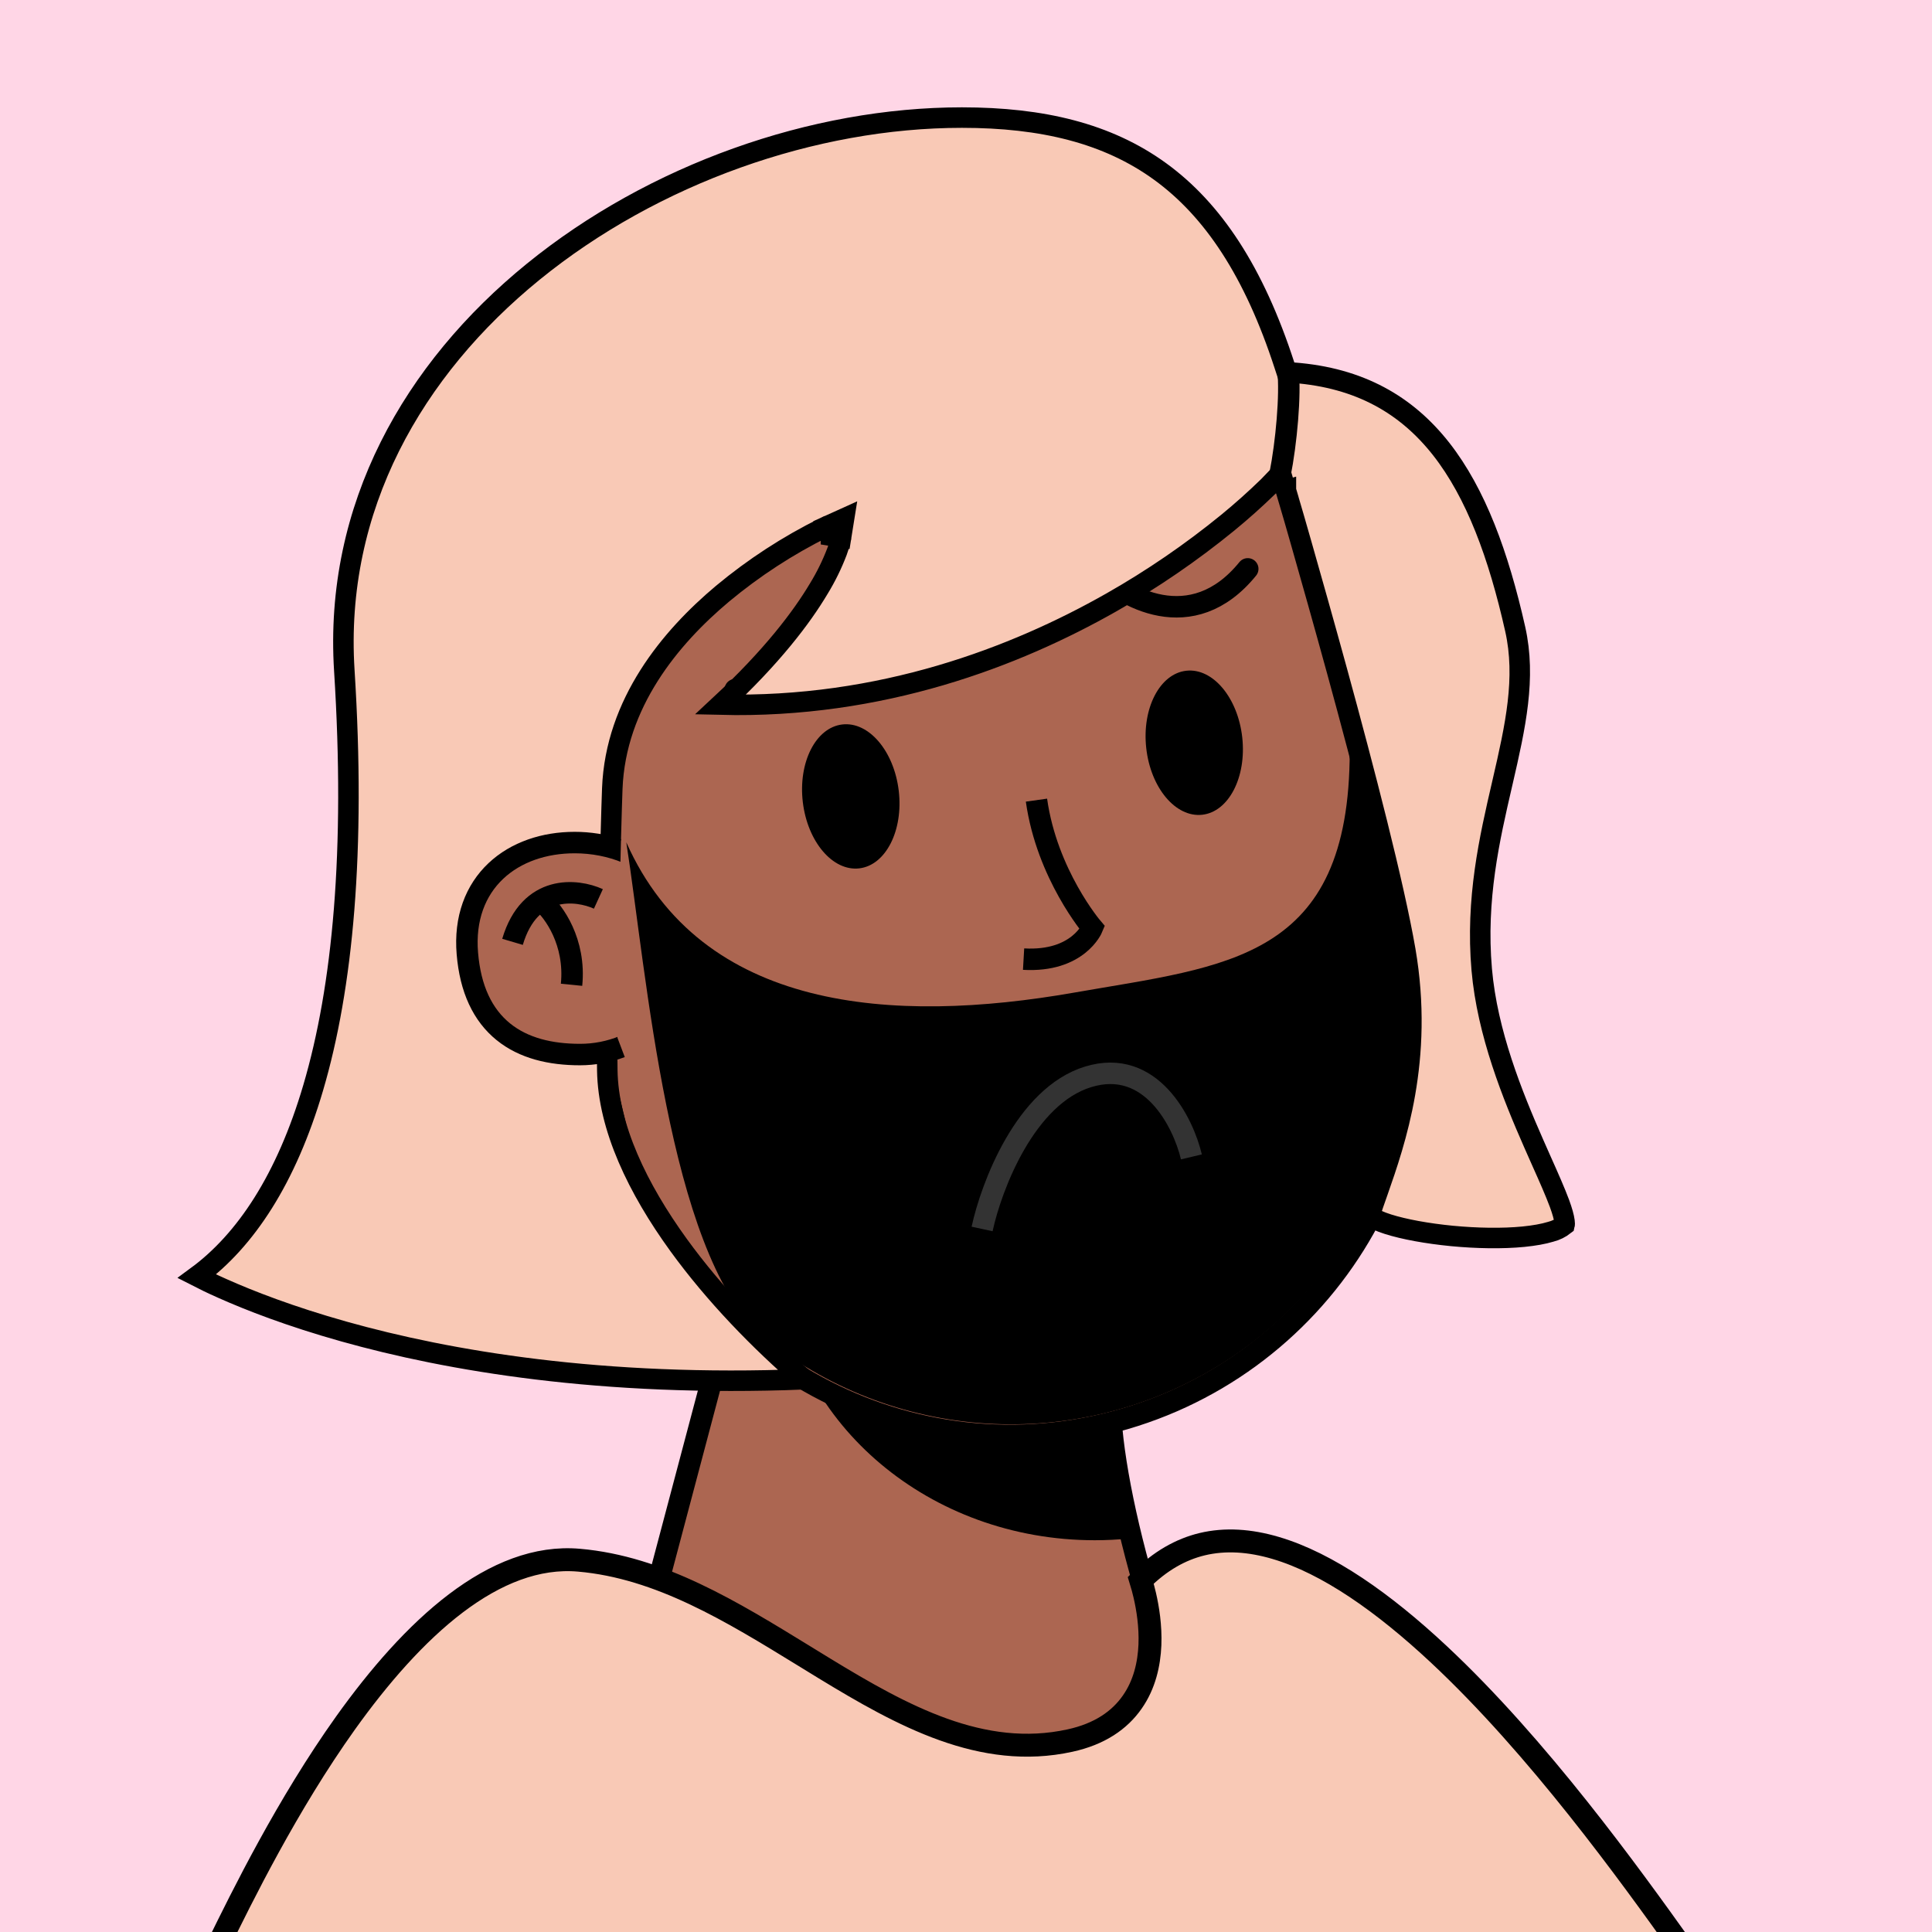
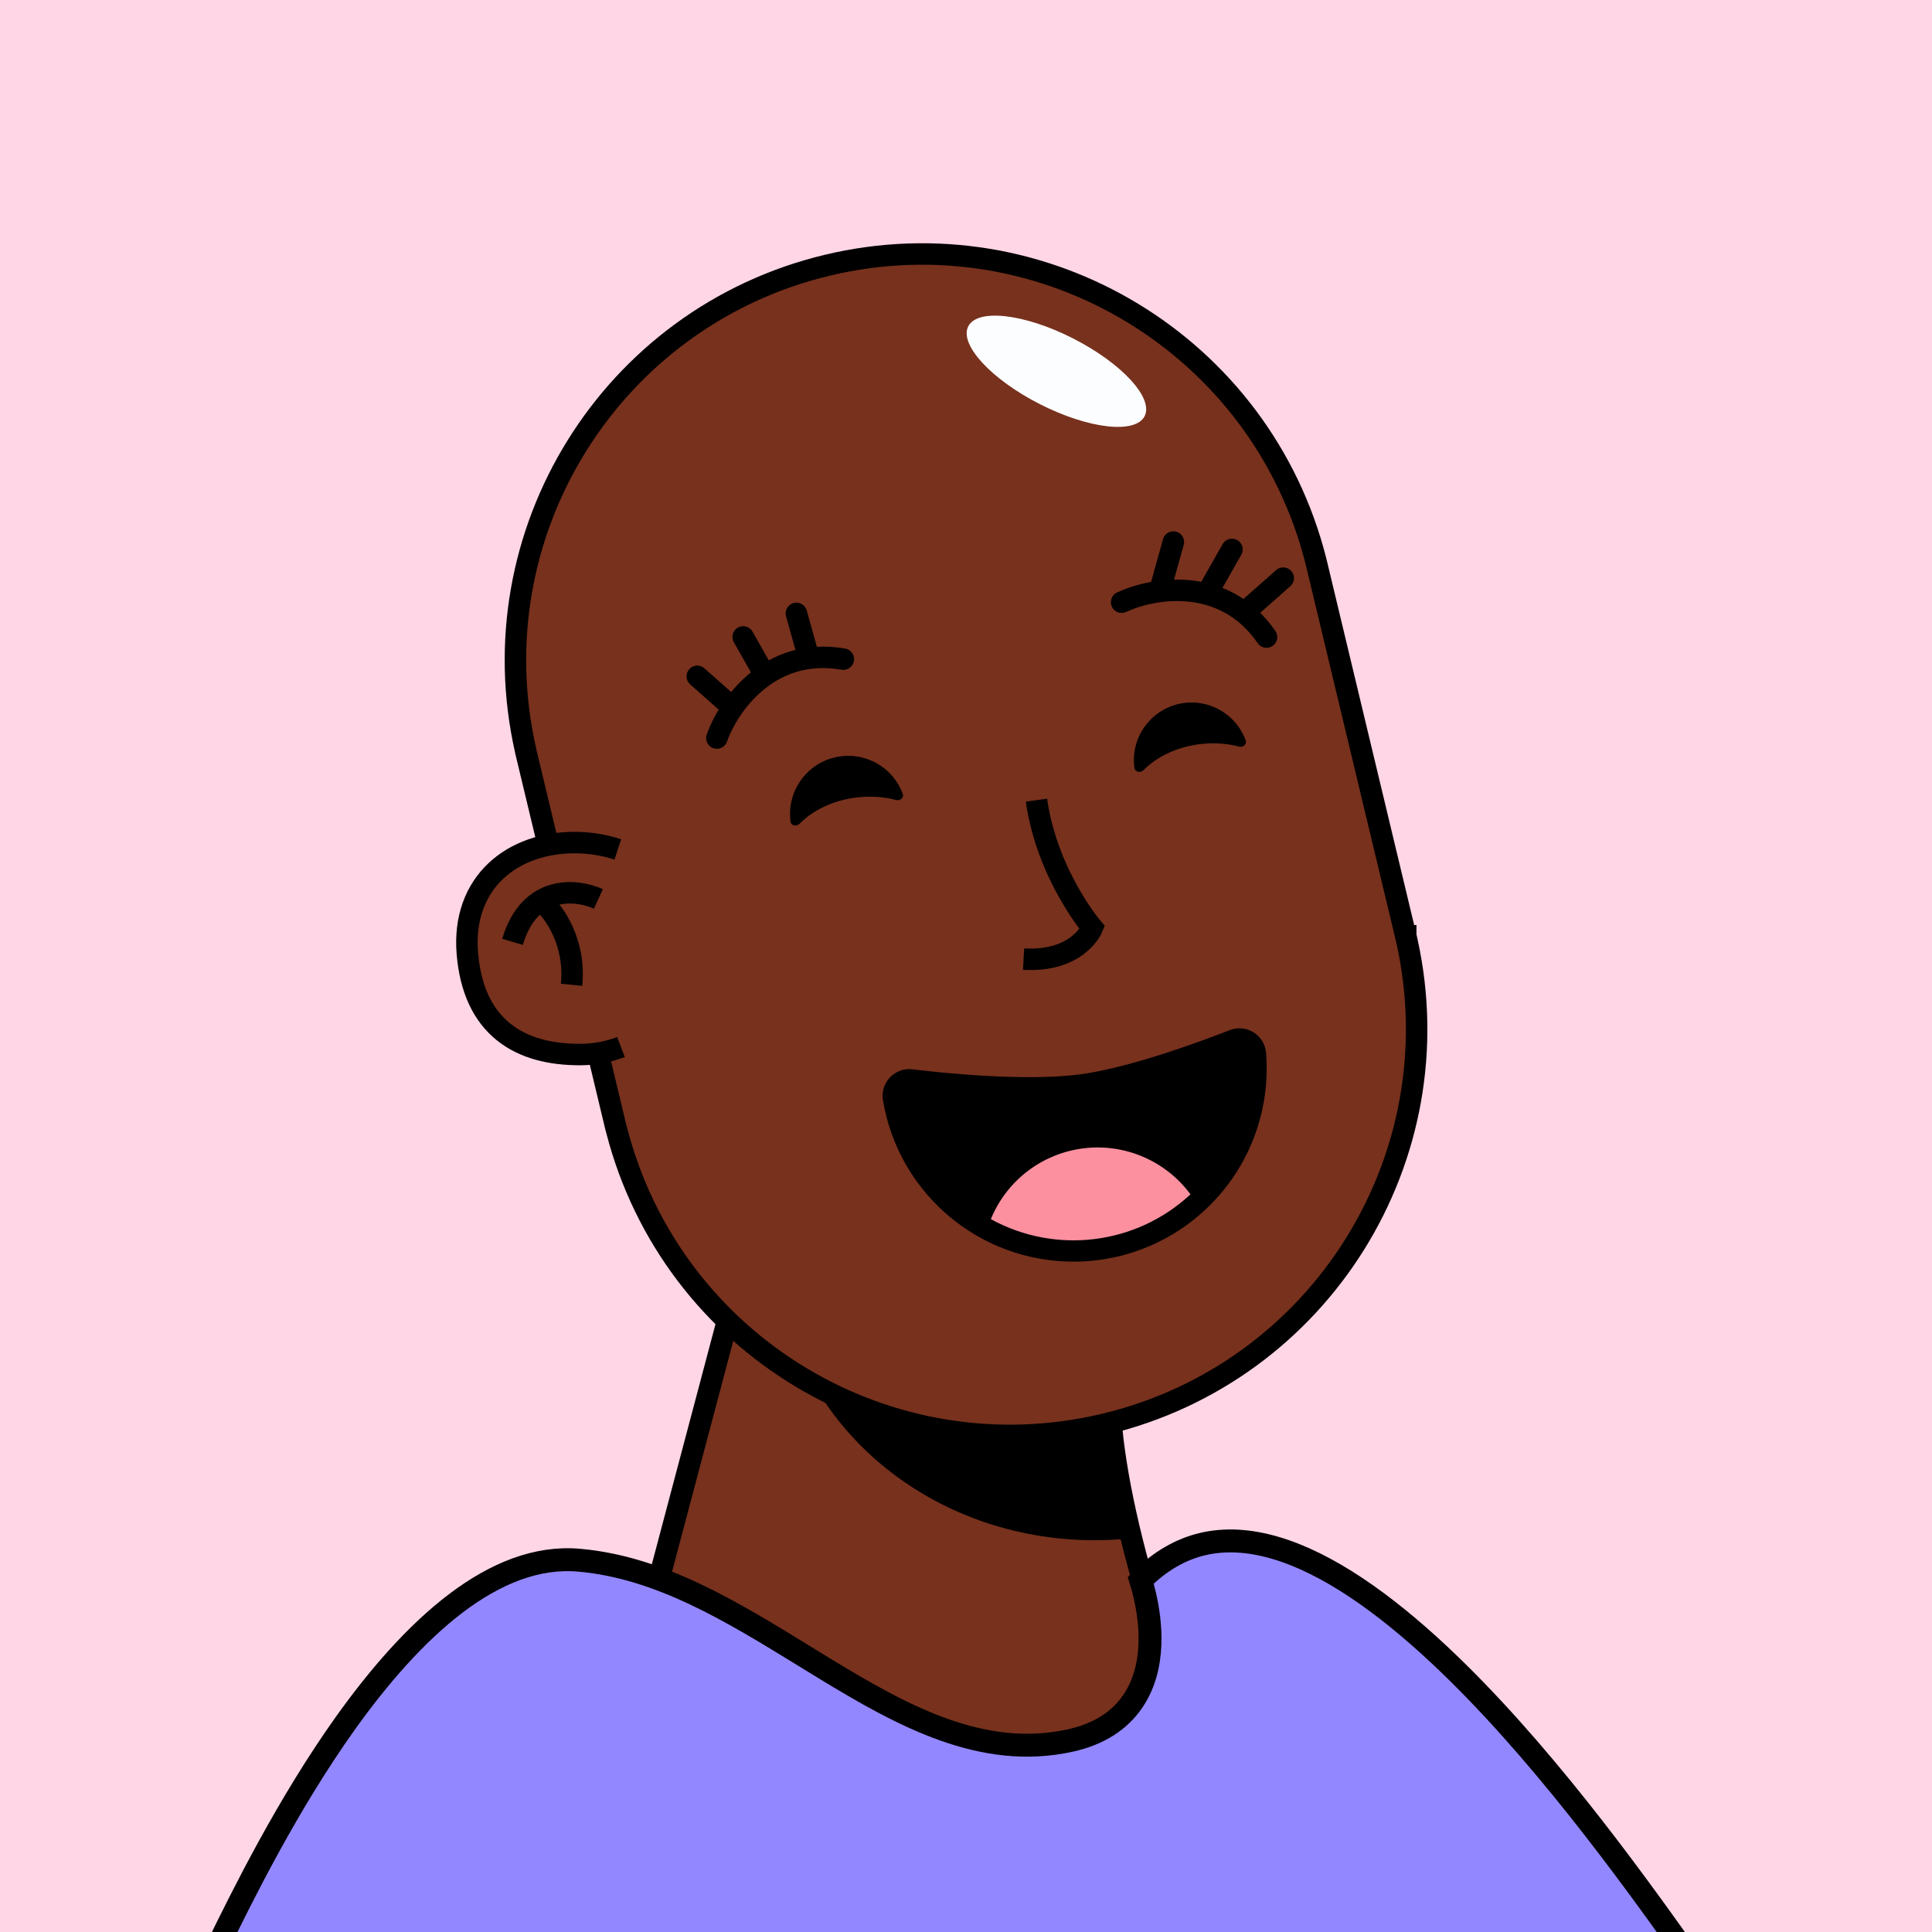
<svg xmlns="http://www.w3.org/2000/svg" viewBox="0 0 360 360" fill="none" shape-rendering="auto">
  <mask id="viewboxMask">
    <rect width="360" height="360" rx="0" ry="0" x="0" y="0" fill="#fff" />
  </mask>
  <g mask="url(#viewboxMask)">
    <rect fill="#ffd6e6" width="360" height="360" x="0" y="0" />
    <g transform="translate(80 23)">
-       <path d="M154 319.5c-14.4-20-25.67-58.67-27-78L58.5 212 30 319.5h124Z" fill="#ac6651" stroke="#000" stroke-width="4" />
+       <path d="M154 319.5c-14.4-20-25.67-58.67-27-78L58.5 212 30 319.5h124Z" fill="#77311d" stroke="#000" stroke-width="4" />
      <path d="M130.37 263.69c-2.1.2-4.22.31-6.37.31-30.78 0-56.05-21.57-58.76-49.1L127 241.5c.38 5.48 1.55 13.32 3.37 22.19Z" fill="#000" style="mix-blend-mode:multiply" />
-       <path d="M181.94 151.37v.01l.1.4.14.65A75.72 75.72 0 0 1 34.93 187.7l-.2-.74L18 117.13l-.06-.29A75.72 75.72 0 0 1 165.2 81.55l.05.21.02.08.05.2.05.2v.01l16.4 68.44.08.34.08.34Z" fill="#ac6651" stroke="#000" stroke-width="4" />
-       <g transform="translate(34 102.3)">
-         <path d="M146.13 49.15A73.74 73.74 0 0 1 27.69 123.4C10.5 107.5 6.5 56 2.7 31.65c14 31.5 49.62 33.94 83.5 28 28.5-5 51.3-6 51.3-45 1.88 2.62 6.97 27.59 8.63 34.5Z" fill="#000000" />
-       </g>
+       <path d="M181.94 151.37v.01l.1.4.14.65A75.72 75.72 0 0 1 34.93 187.7l-.2-.74L18 117.13l-.06-.29A75.72 75.72 0 0 1 165.2 81.55l.05.21.02.08.05.2.05.2v.01l16.4 68.44.08.34.08.34Z" fill="#77311d" stroke="#000" stroke-width="4" />
+       <g transform="translate(34 102.3)" />
    </g>
    <g transform="translate(170 183)">
-       <path d="M13 46c1.72-7.96 8.07-24.77 19.77-28.35 11.7-3.58 17.7 8.46 19.23 14.92" stroke="#ffffff33" stroke-width="4" />
+       <path d="M64.73 25.7a36 36 0 0 0 1.18-12.54 4.98 4.98 0 0 0-6.8-4.2c-4.26 1.67-18.03 6.88-27.62 8.2-10.52 1.44-26.66-.32-31.44-.91a4.98 4.98 0 0 0-5.53 5.74 36 36 0 0 0 70.21 3.7Z" fill="#000000" />
+       <path d="M51.83 39.55a32 32 0 0 1-37.2 4.62 21.5 21.5 0 0 1 37.2-4.62Z" fill="#FC909F" />
    </g>
    <g transform="translate(110 102)">
-       <path d="M27 26.5c6.17 2.5 21.1 3 31.5-15M94 4c5.17 5.33 18.1 12.8 28.5 0" stroke="#000000" stroke-width="4" stroke-linecap="round" />
+       <path d="M99 10.21c5.67-2.66 19-5.1 27 6.5M23.58 35.52c2.07-5.9 9.68-17.12 23.56-14.7M26.07 29.46l-6.14-5.43M122.96 11.16l6.15-5.43M32.52 23.81l-4.04-7.13M115.51 7.51l4.05-7.13M40.6 20.2l-2.2-7.9M106.44 6.9l2.2-7.9" stroke="#000000" stroke-width="4" stroke-linecap="round" />
    </g>
    <g transform="translate(49 11)">
-       <g stroke="#000">
-         <path d="m105.84 88.82 1.88.3v.08l-.04.16-.12.52c-.12.45-.3 1.09-.6 1.9a41.7 41.7 0 0 1-3.4 6.92c-3.17 5.32-8.7 12.66-18.31 21.6 29.97.74 55-8.92 72.82-19.04a156.35 156.35 0 0 0 21.71-14.87 118.43 118.43 0 0 0 7.5-6.7l.1-.1.01-.01 2.29-2.38.93 3.16-1.84.54 1.84-.54v.05l.05.13.15.52a817.06 817.06 0 0 1 2.69 9.28c1.75 6.14 4.14 14.58 6.66 23.77 5.03 18.35 10.6 39.81 12.7 51.97 3.49 20.32-1.91 35.74-5.1 44.87-.63 1.77-1.17 3.3-1.54 4.6.06.04.12.1.22.16.6.42 1.65.91 3.18 1.4 3.02.96 7.32 1.74 11.92 2.19 4.6.44 9.38.53 13.34.14 1.98-.2 3.7-.5 5.08-.92a6.85 6.85 0 0 0 2.58-1.27c.02-.08.03-.29-.02-.68-.1-.78-.4-1.87-.93-3.32-.8-2.15-1.97-4.8-3.35-7.88l-1.46-3.3c-3.93-8.94-8.65-20.56-9.68-32.4-1.15-13.16 1.45-24.42 3.79-34.54l.11-.48c2.39-10.34 4.38-19.32 2.34-28.42-3.1-13.8-7.32-25.3-13.8-33.57-6.42-8.17-15.13-13.27-27.5-14.21l-1.28-.1-.4-1.22c-5.7-17.57-13.38-29.05-23.18-36.17-9.8-7.12-21.96-10.05-36.94-10.05-27.7 0-57.5 10.52-79.88 28.72-22.35 18.18-37.14 43.9-35.2 74.33 2.13 33.6-.3 59.06-5.8 77.72-5 17-12.59 28.46-21.68 35.14 1.19.61 2.78 1.39 4.77 2.27 5.02 2.24 12.59 5.2 22.67 8.03 19.34 5.43 47.95 10.38 85.71 8.89-8.32-7.15-16.72-15.83-23.37-25-7.63-10.53-13.14-21.94-13.3-32.58-.19-12.62.67-45.67.93-52.5.62-15.9 10.82-28.15 20.54-36.3a96.6 96.6 0 0 1 18.96-12.34l.2-.1.13-.06.1-.05h.02v-.01l.8 1.74Zm0 0 1.88.3.56-3.5-3.23 1.46.79 1.74Zm100.23 126.57.03.04-.03-.04Z" fill="#f9c9b6" stroke-width="3.82" />
-         <path d="M191 58c.5 4.5-.3 13.5-1.5 19.5" stroke-width="4" />
-       </g>
+       <ellipse cx="147.85" cy="58.18" rx="6.86" ry="18.44" transform="rotate(117 147.85 58.18)" fill="#FCFDFF" />
    </g>
    <g transform="translate(142 119)">
-       <g fill="#000000">
-         <ellipse cx="16.53" cy="29.4" rx="9" ry="13.5" transform="rotate(-6.78 16.53 29.4)" />
-         <ellipse cx="80.53" cy="19.4" rx="9" ry="13.5" transform="rotate(-6.28 80.53 19.4)" />
-       </g>
+       <path d="M5.29 34.07c.11.82 1.14 1 1.72.41 2.46-2.52 6.25-4.36 10.65-4.89 2.6-.3 5.1-.12 7.32.48.75.2 1.5-.44 1.23-1.17A10.84 10.84 0 0 0 5.3 34.07ZM69.38 24.07c.12.82 1.15 1 1.73.41 2.44-2.48 6.19-4.3 10.54-4.83 2.56-.3 5.03-.12 7.23.47.75.2 1.5-.44 1.23-1.17a10.74 10.74 0 0 0-20.73 5.12Z" fill="#000000" />
      <g transform="translate(-40 -8)" />
    </g>
    <g transform="rotate(-8 1149.44 -1186.92)">
      <path d="M16.5 3c0 14 7 25 7 25S20 34 10 32" stroke="#000" stroke-width="4" />
    </g>
    <g transform="translate(84 154)">
      <path d="M30.5 6.18A23.78 23.78 0 0 0 23.08 5c-10.5 0-19 6.5-18 18.5 1.04 12.5 8.5 17 19 17A19.6 19.6 0 0 0 31 39.23" stroke="#000" stroke-width="8" />
-       <path d="M31.5 39.04a19.38 19.38 0 0 1-7.42 1.46c-10.5 0-17.96-4.5-19-17-1-12 7.5-18.5 18-18.5 3.14 0 6.19.6 8.92 1.73l-.5 32.3Z" fill="#ac6651" />
+       <path d="M31.5 39.04a19.38 19.38 0 0 1-7.42 1.46c-10.5 0-17.96-4.5-19-17-1-12 7.5-18.5 18-18.5 3.14 0 6.19.6 8.92 1.73l-.5 32.3Z" fill="#77311d" />
      <path d="M27.5 13.5c-4-1.83-12.8-2.8-16 8" stroke="#000" stroke-width="4" />
      <path d="M17 14c2.17 1.83 6.3 7.5 5.5 15.5" stroke="#000" stroke-width="4" />
      <g transform="translate(3 35)" />
    </g>
    <g transform="translate(53 272)">
-       <path d="M260.37 90.86H-12.54l.1-.2C-7.89 81.38.5 64.31 11.4 49.03c6.2-8.67 13.13-16.65 20.54-22.27 7.41-5.61 15.12-8.73 22.95-8.04 15.06 1.31 28.46 9.56 41.93 17.83l3.83 2.35c14.48 8.82 29.35 17.02 45.72 13.43 5.53-1.2 9.26-3.8 11.6-7.16 2.32-3.3 3.15-7.15 3.3-10.66.14-3.52-.4-6.85-.96-9.26a39.89 39.89 0 0 0-.75-2.78c3.63-3.64 7.47-5.77 11.43-6.73 4.3-1.03 8.89-.73 13.72.7 9.73 2.87 20.14 10.25 30.3 19.73 18.61 17.37 35.69 41.14 45.36 54.68Z" fill="#f9c9b6" stroke="#000" stroke-width="4.27" />
+       <path d="M260.37 90.86H-12.54l.1-.2C-7.89 81.38.5 64.31 11.4 49.03c6.2-8.67 13.13-16.65 20.54-22.27 7.41-5.61 15.12-8.73 22.95-8.04 15.06 1.31 28.46 9.56 41.93 17.83l3.83 2.35c14.48 8.82 29.35 17.02 45.72 13.43 5.53-1.2 9.26-3.8 11.6-7.16 2.32-3.3 3.15-7.15 3.3-10.66.14-3.52-.4-6.85-.96-9.26a39.89 39.89 0 0 0-.75-2.78c3.63-3.64 7.47-5.77 11.43-6.73 4.3-1.03 8.89-.73 13.72.7 9.73 2.87 20.14 10.25 30.3 19.73 18.61 17.37 35.69 41.14 45.36 54.68Z" fill="#9287ff" stroke="#000" stroke-width="4.27" />
    </g>
  </g>
</svg>
